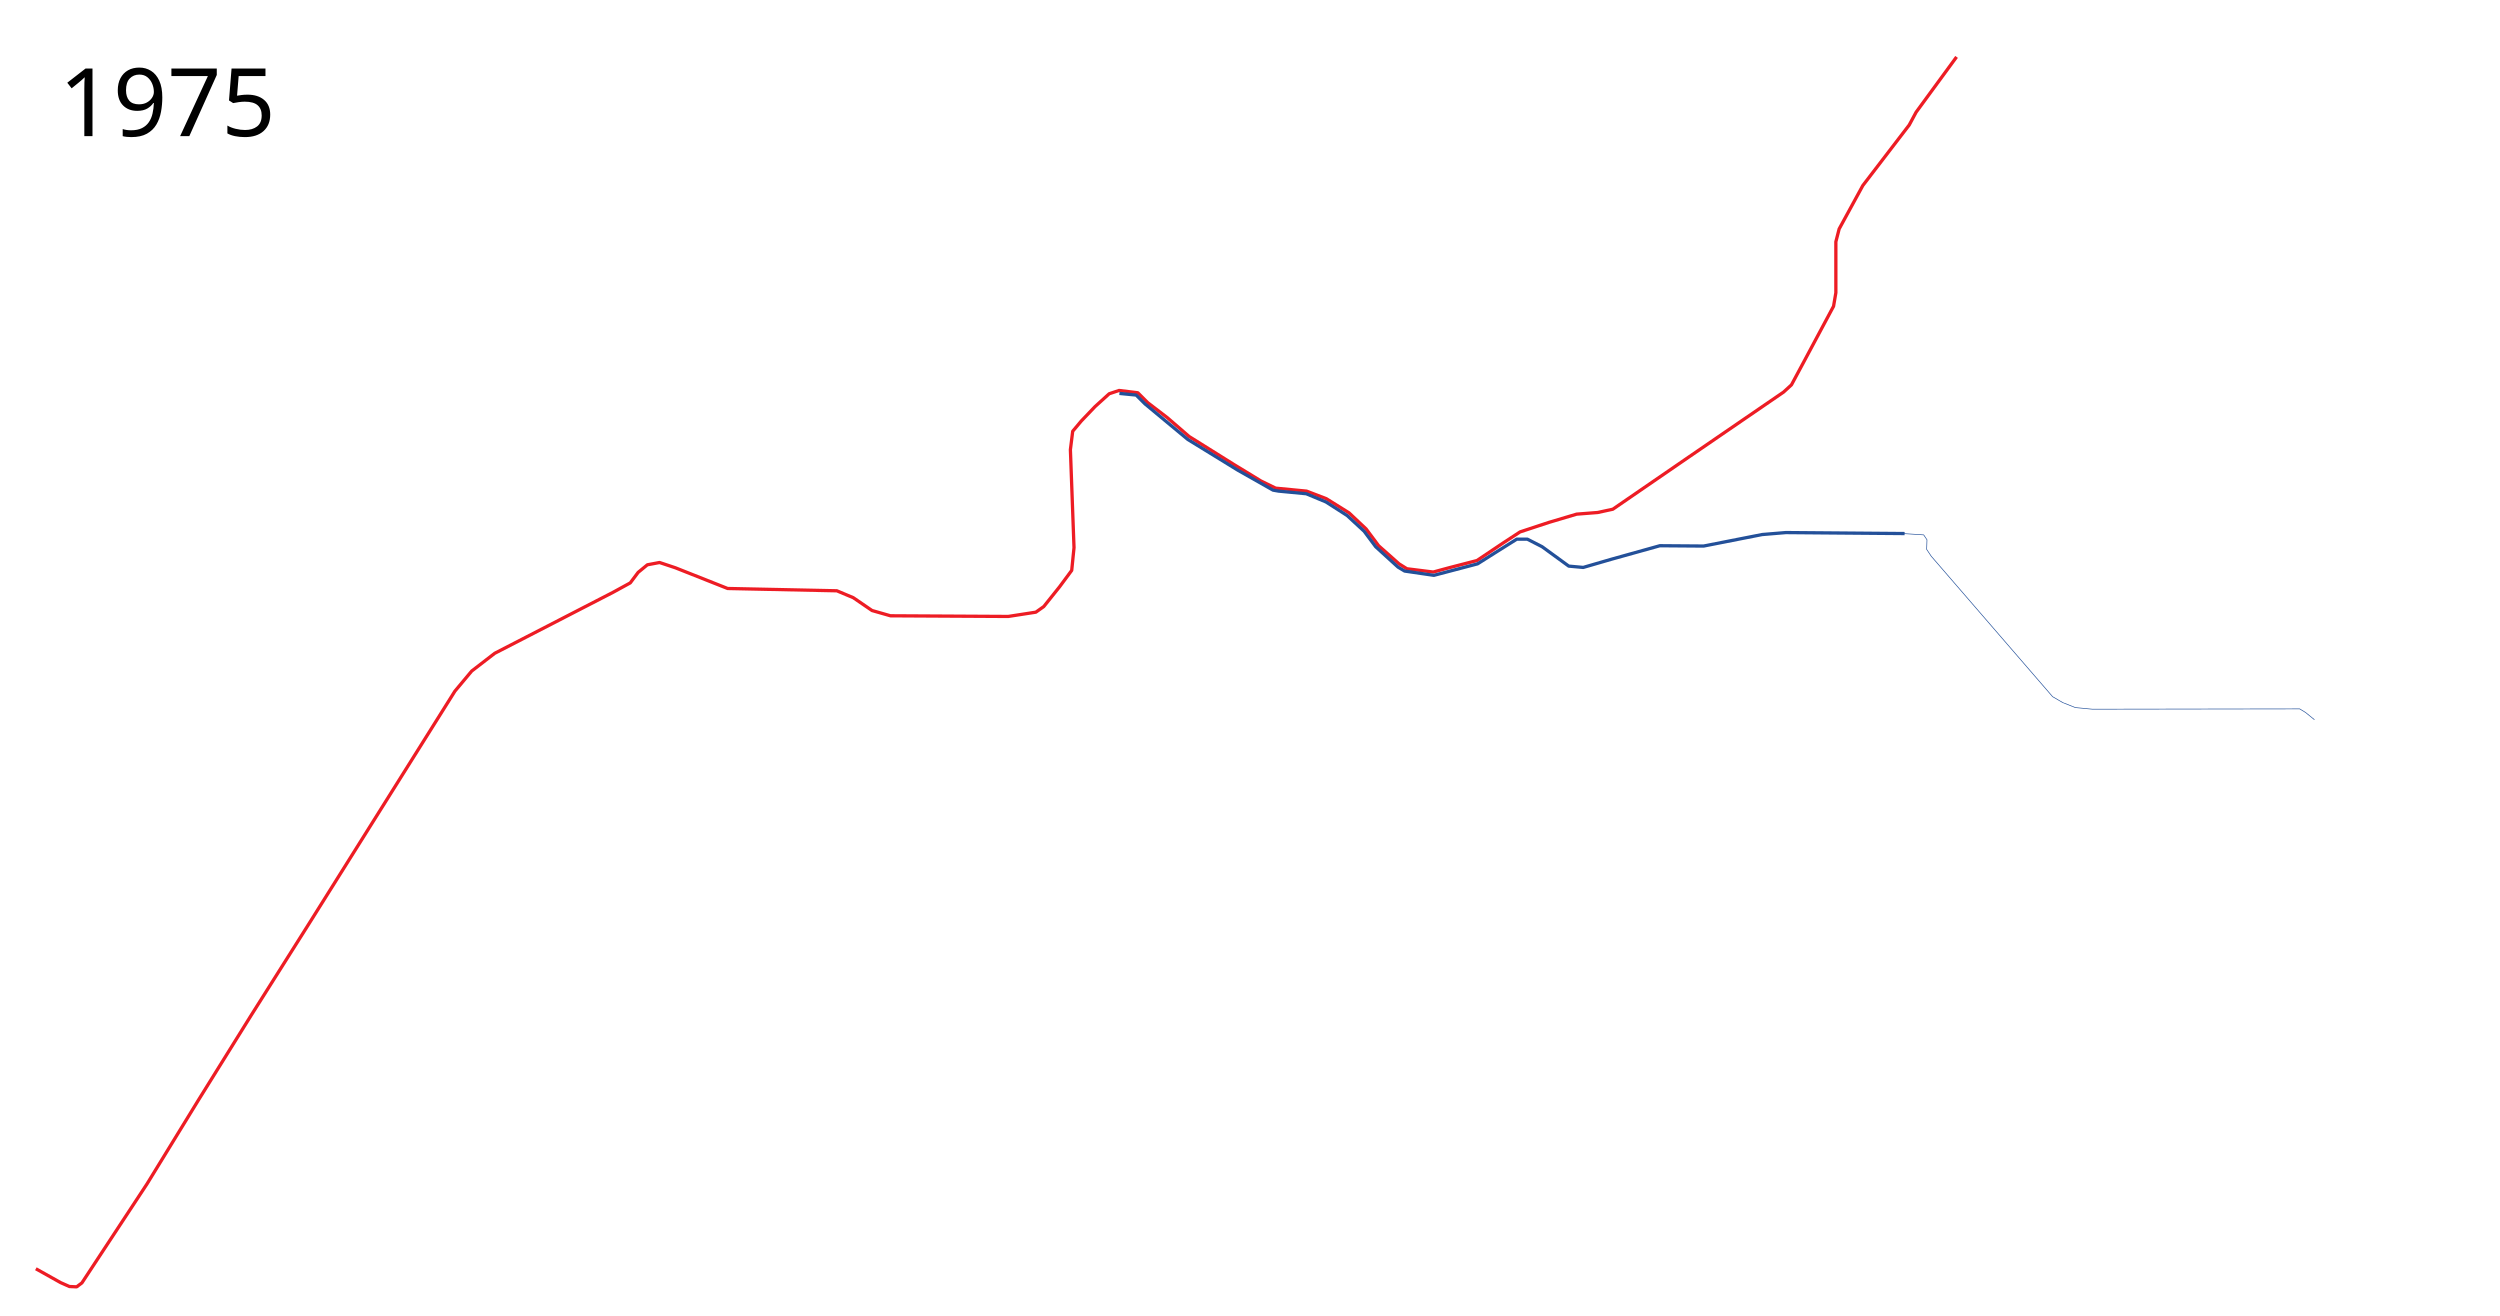
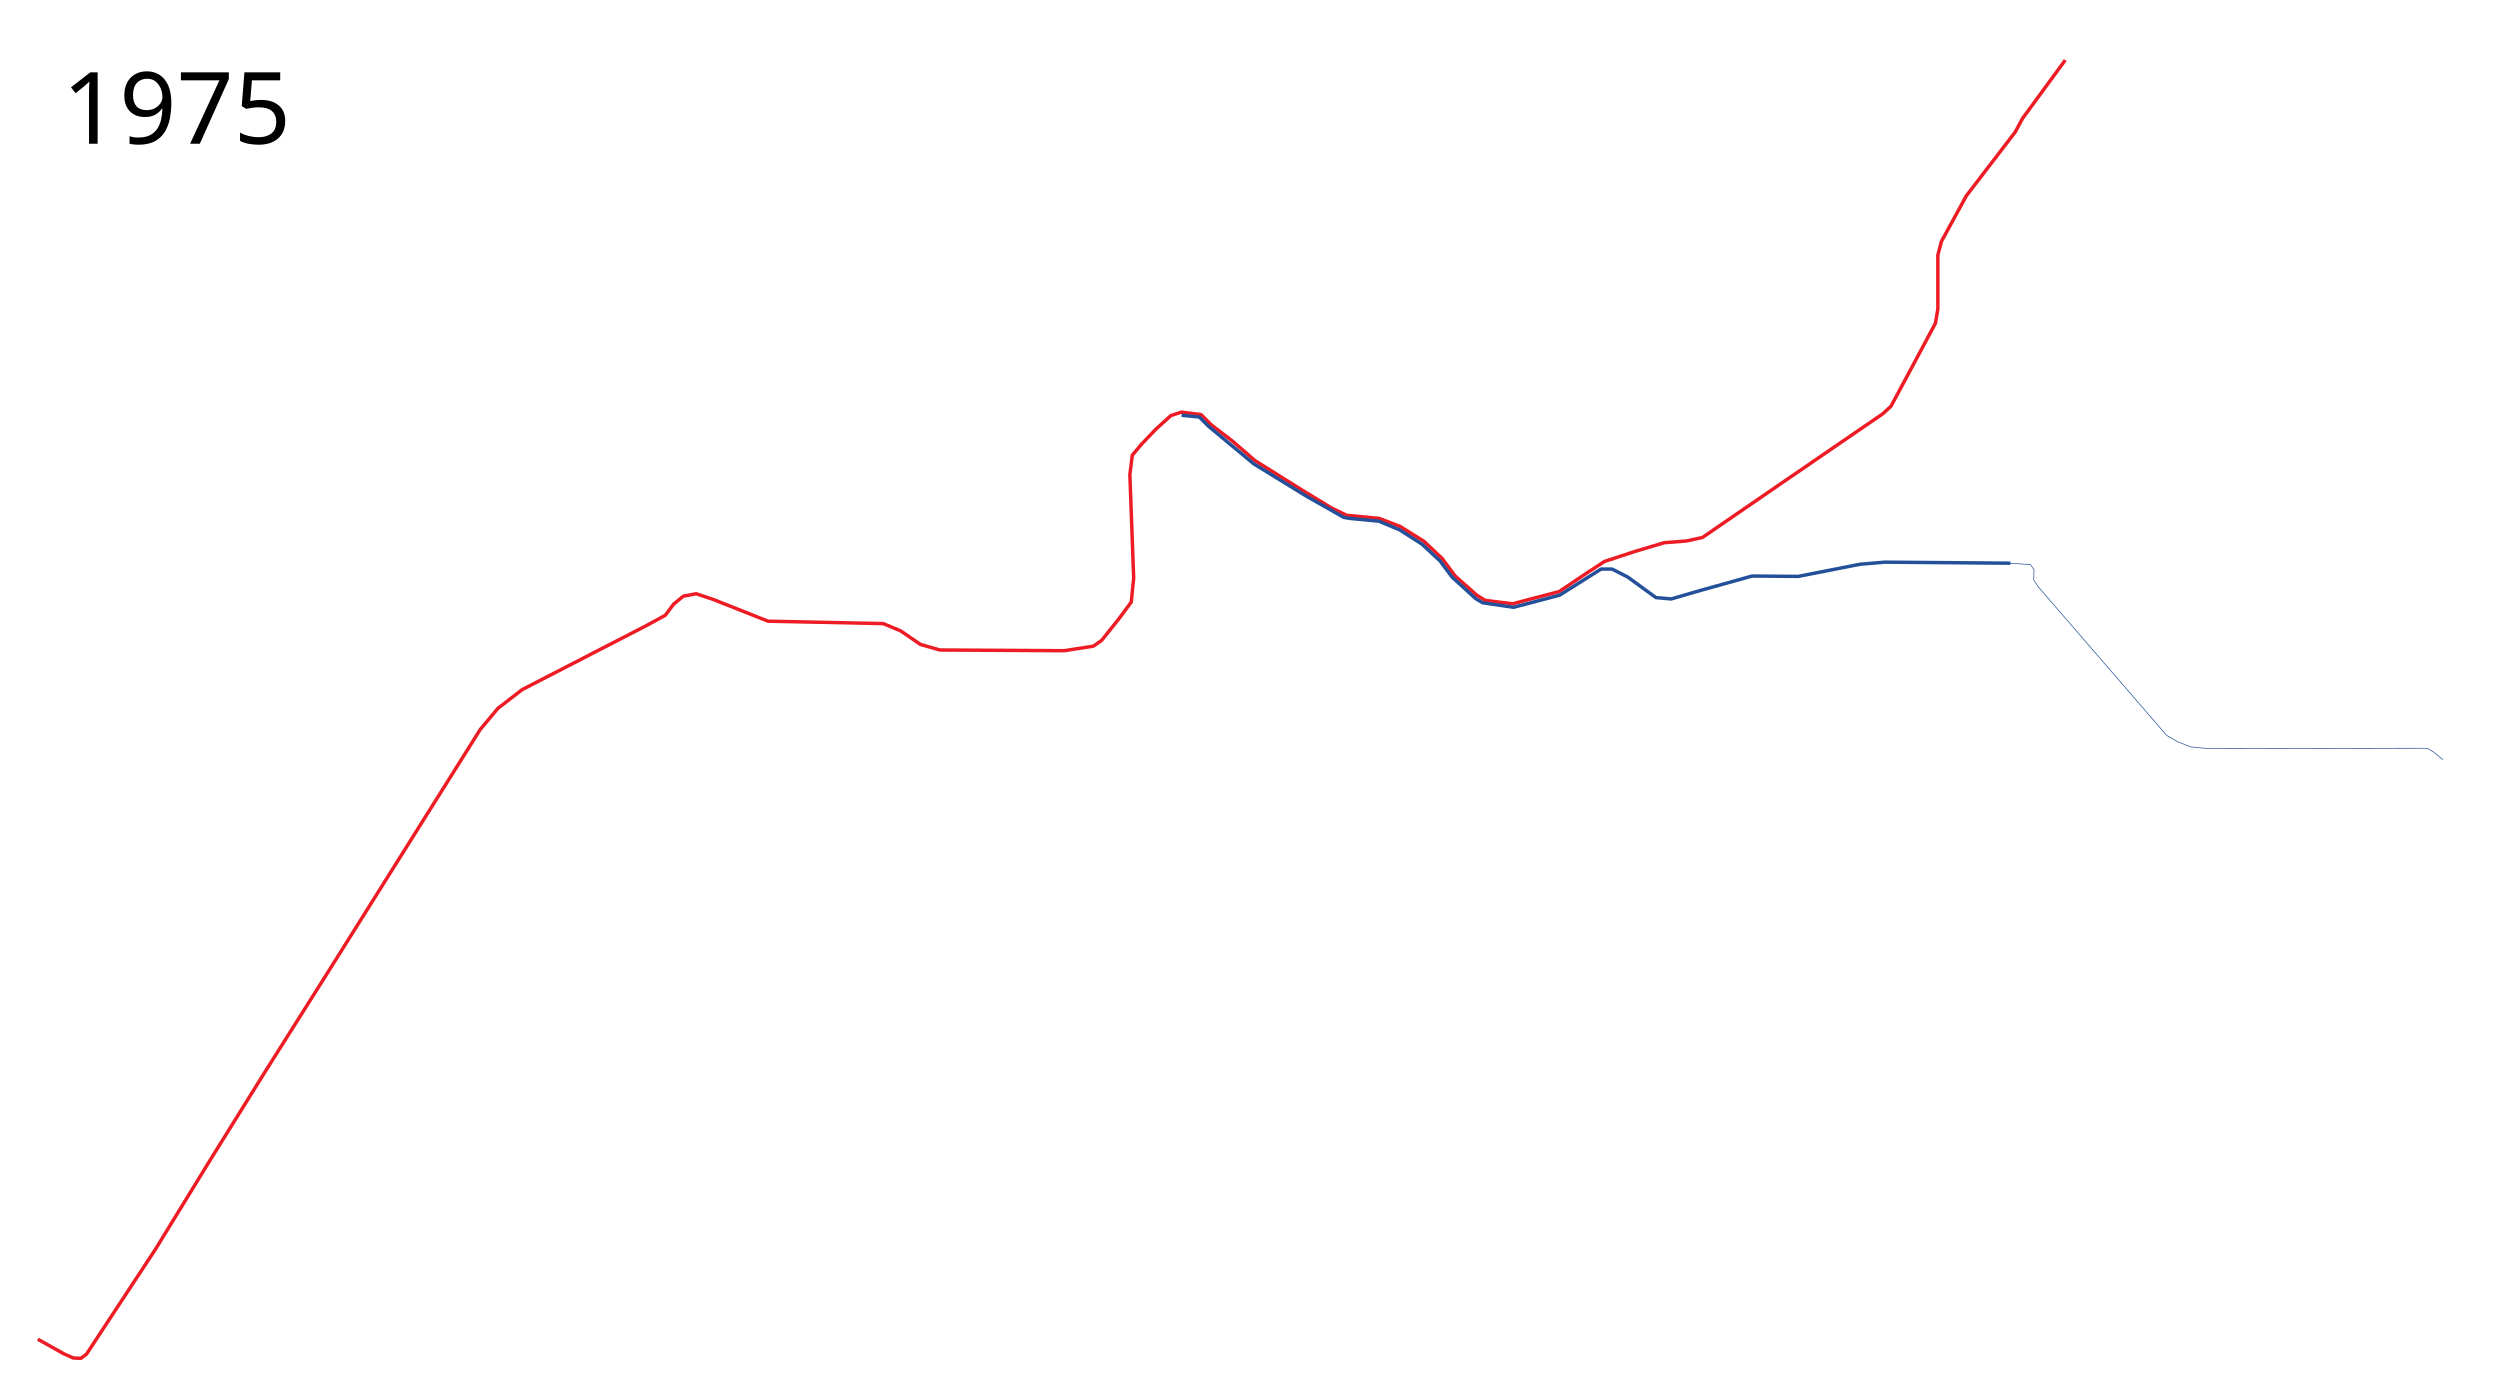
- <svg xmlns="http://www.w3.org/2000/svg" width="3800" height="2000">
+ <svg xmlns="http://www.w3.org/2000/svg" width="3600" height="2000">
  <path d="M54.5 1928.5l37.5 21 13.5 6 11 .5 8-6 99-150.5 78.5-128 79-127 89-141 221.5-353L717 1020l35-27 179.5-92.5L958 886l12-16 14-11.5 18.5-3.5 24 8 79.5 31.5 166 3.5 25 10.5 28.5 19.5 28 8 179 1 42-6.5 12-8.5 24-30 18.5-25 3.5-34.5-5.5-149 3.5-28 13-15.5 21-22 21.5-19.5 15-5 28.5 3.5 15 15 30 23 33 28.5 68 42.5 41 25 22.5 11 47 4.5 30 11.5 34.5 21.5 26 24.5 19 25.5 31 27.5 12 7.5 40 5 24-6.5 42.5-11 39.5-26.5 26-17 44-14.5 42-12.5 32-2.5 23-5 115-79 144.5-99 12-11 18-33.5 46-86 3.5-20.5v-77.5l5-19.5 36-66 70.5-92 10.5-19.5 61.5-84" fill="none" stroke="#ed1c24" stroke-width="5" stroke-linejoin="round" />
  <path d="M2895 811l-180.5-1.5-36 3-89 17.5-66.5-.5-73.5 20.5-43 12.5-22-2L2344 831l-22.5-11.5h-16l-35 22L2246 857l-66.5 17.5-44.5-6.5-10-6-34-31-17.5-23.5-26-24-32-20.5-30-12.5-42-4-8.5-1.5-53-30-76.5-47-65-54-13.5-13.5-25.5-2.5" fill="none" stroke="#235099" stroke-width="5" stroke-linejoin="round" />
  <text x="89.453" y="206.961" style="line-height:125%;-inkscape-font-specification:Sans" font-size="144px" font-weight="400" letter-spacing="0" word-spacing="0" font-family="Sans">
    <tspan x="89.453" y="206.961">1975</tspan>
  </text>
  <path d="M2892.5 811l23.5 1.5 8 .5 5 7.5-.5 14.5 7 10.5L3120 1059l15.5 9 19 7.5 26 2.5 315-.5 9 5.5 13.5 11" fill="none" stroke="#235099" stroke-width="1px" stroke-linejoin="round" />
</svg>
